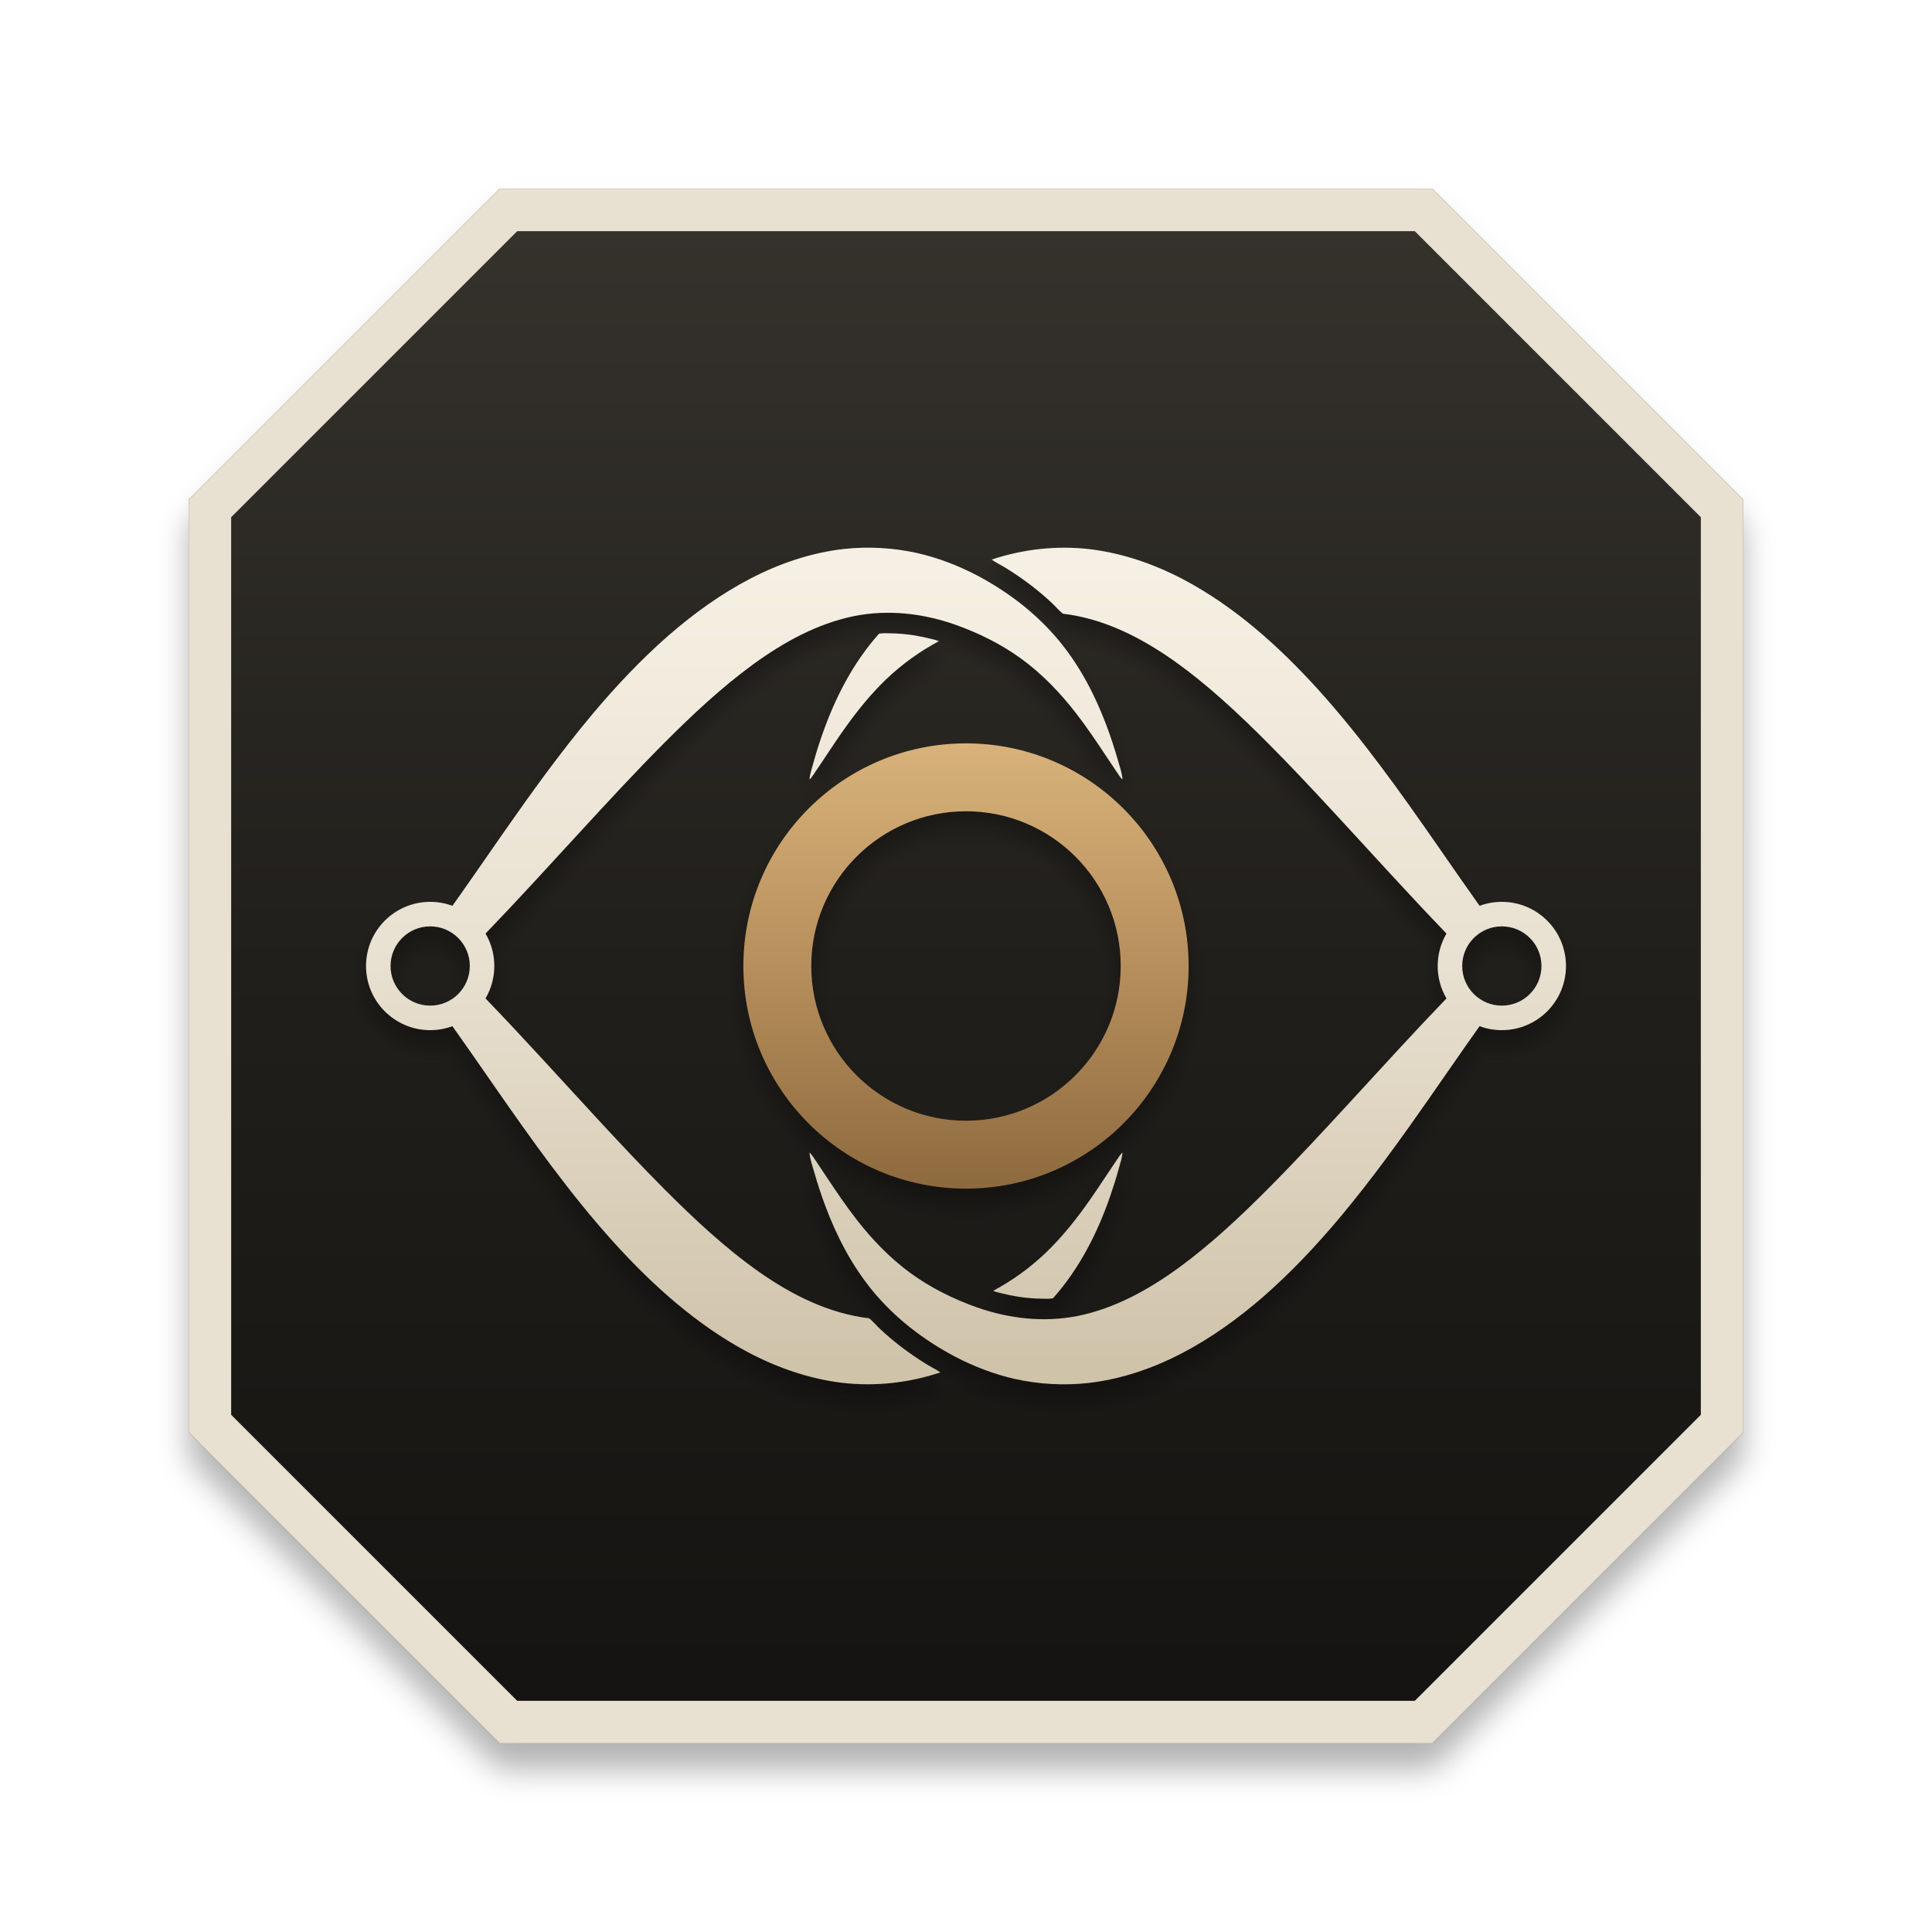
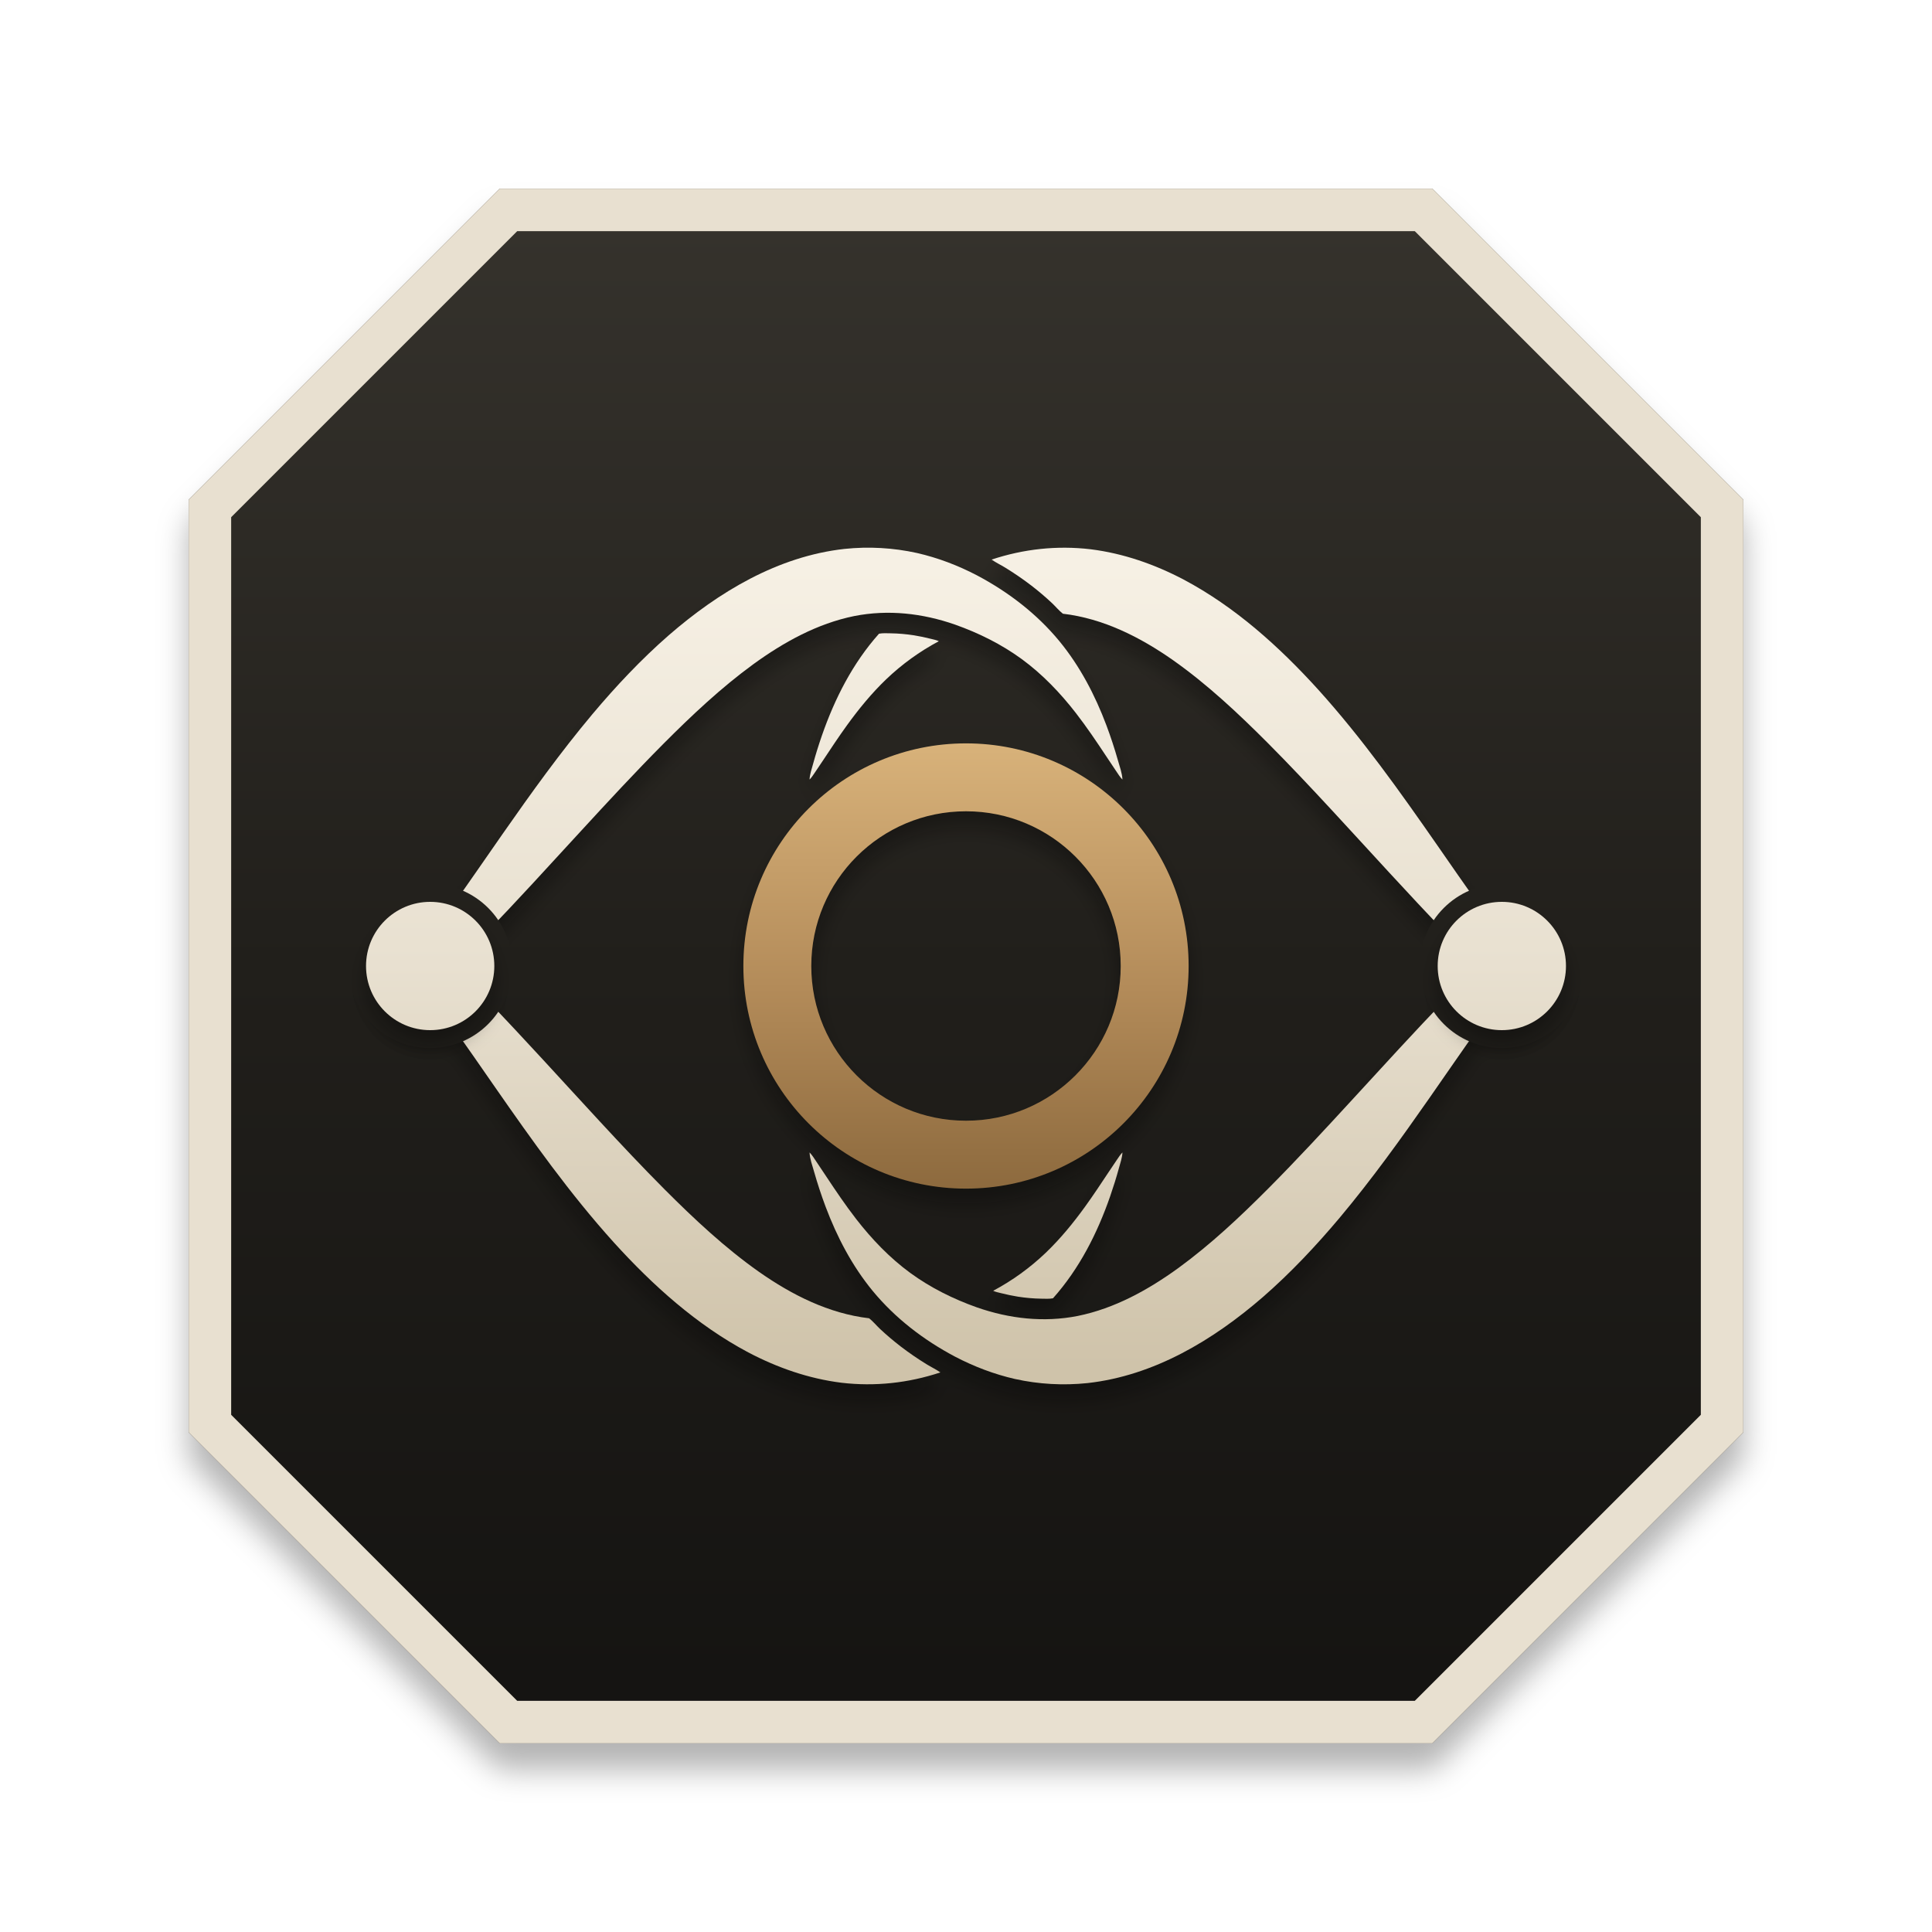
<svg xmlns="http://www.w3.org/2000/svg" width="1024" height="1024" viewBox="0 0 1024 1024">
  <defs>
    <filter id="filter-1" filterUnits="userSpaceOnUse" x="60" y="60" width="904" height="904" data-vc-blend="multiply" color-interpolation-filters="sRGB">
      <feGaussianBlur in="SourceAlpha" stdDeviation="8" />
      <feOffset dx="0" dy="14" result="shadow" />
      <feFlood flood-color="#000000" flood-opacity="0.3" />
      <feComposite in2="shadow" operator="in" result="paint" />
      <feMerge>
        <feMergeNode in="paint" />
        <feMergeNode in="SourceGraphic" />
      </feMerge>
    </filter>
    <linearGradient id="linear-gradient-1" x1="512" y1="100" x2="512" y2="924" gradientUnits="userSpaceOnUse">
      <stop offset="0" stop-color="#36332d" />
      <stop offset="0.5" stop-color="#211f1b" />
      <stop offset="1" stop-color="#141311" />
    </linearGradient>
    <filter id="filter-2" filterUnits="userSpaceOnUse" x="169" y="265.279" width="686" height="493.442" data-vc-blend="multiply" color-interpolation-filters="sRGB">
      <feGaussianBlur in="SourceAlpha" stdDeviation="5" />
      <feOffset dx="0" dy="8" result="shadow" />
      <feFlood flood-color="#050403" flood-opacity="0.35" />
      <feComposite in2="shadow" operator="in" result="paint" />
      <feMerge>
        <feMergeNode in="paint" />
        <feMergeNode in="SourceGraphic" />
      </feMerge>
    </filter>
    <linearGradient id="linear-gradient-2" x1="512" y1="394" x2="512" y2="630" gradientUnits="userSpaceOnUse">
      <stop offset="0" stop-color="#d8b27a" />
      <stop offset="0.55" stop-color="#b38b59" />
      <stop offset="1" stop-color="#8d6a3e" />
    </linearGradient>
    <linearGradient id="linear-gradient-3" x1="512" y1="300" x2="512" y2="724" gradientUnits="userSpaceOnUse">
      <stop offset="0" stop-color="#f6f0e4" />
      <stop offset="0.5" stop-color="#e8e0d0" />
      <stop offset="1" stop-color="#cfc3aa" />
    </linearGradient>
    <linearGradient id="linear-gradient-4" x1="512" y1="478" x2="512" y2="546" gradientUnits="userSpaceOnUse">
      <stop offset="0" stop-color="#d8b27a" />
      <stop offset="1" stop-color="#9a7647" />
    </linearGradient>
  </defs>
  <g id="Caliper_app_icon" data-name="Caliper app icon">
    <g filter="url(#filter-1)">
      <path id="Tile" d="M264.8 100 L759.2 100 L924 264.8 L924 759.2 L759.2 924 L264.8 924 L100 759.2 L100 264.8 Z" fill="url(#linear-gradient-1)" />
    </g>
    <path id="Border" d="M269.465 111.261 L754.535 111.261 L912.739 269.465 L912.739 754.535 L754.535 912.739 L269.465 912.739 L111.261 754.535 L111.261 269.465 Z" fill="none" stroke="#e8e0d0" stroke-width="22.523" />
    <g filter="url(#filter-2)">
      <g id="Caliper">
        <path id="Iris" d="M630 512 C630 577.17 577.17 630 512 630 C446.83 630 394 577.17 394 512 C394 446.83 446.83 394 512 394 C577.17 394 630 446.83 630 512 Z M512 430 C466.713 430 430 466.713 430 512 C430 557.287 466.713 594 512 594 C557.287 594 594 557.287 594 512 C594 466.713 557.287 430 512 430 Z" fill="url(#linear-gradient-2)" fill-rule="evenodd" />
        <path id="Left_caliper" data-name="Left caliper" d="M447.599 290.933 C460.479 289.59 473.418 290.314 486.063 293.111 C497.138 295.644 507.746 299.695 517.81 304.95 C534.417 313.74 549.475 325.272 561.469 339.795 C572.397 353.093 580.397 368.412 586.436 384.474 C588.711 390.551 590.736 396.721 592.514 402.962 C593.433 406.209 594.77 409.791 594.92 413.18 C593.57 411.854 592.543 410.104 591.478 408.549 C589.664 405.892 587.895 403.205 586.119 400.524 C581.046 392.869 575.908 385.254 570.288 377.987 C561.956 367.246 552.534 357.381 541.546 349.328 C530.758 341.46 518.754 335.508 506.19 331.05 C488.957 325.043 470.779 322.972 452.792 326.513 C433.184 330.498 415.436 340.334 399.371 351.977 C382.234 364.478 366.72 379.084 351.767 394.084 C336.611 409.32 322.023 425.108 307.482 440.927 C290.881 458.992 274.36 477.137 257.341 494.811 C260.302 499.854 262 505.729 262 512 C262 518.271 260.302 524.146 257.341 529.189 C277.914 550.553 297.758 572.604 317.899 594.373 C329.208 606.589 340.61 618.724 352.365 630.516 C367.966 646.133 384.193 661.34 402.263 674.092 C419.733 686.336 439.224 696.197 460.645 698.718 C462.75 700.365 464.538 702.578 466.493 704.414 C469.98 707.673 473.623 710.757 477.404 713.67 C481.821 717.055 486.414 720.197 491.153 723.113 C493.54 724.574 496.142 725.812 498.434 727.407 C481.48 733.04 463.71 734.975 445.955 732.879 C428.609 730.712 412.037 724.913 396.601 716.801 C369.308 702.292 346.01 681.3 325.354 658.528 C302.151 632.839 282.081 604.569 262.348 576.189 C254.855 565.408 247.4 554.6 239.794 543.899 C236.119 545.258 232.146 546 228 546 C209.222 546 194 530.778 194 512 C194 493.222 209.222 478 228 478 C232.146 478 236.119 478.742 239.793 480.101 C248.808 467.418 257.612 454.588 266.516 441.827 C281.617 420.197 297.028 398.753 313.985 378.526 C326.516 363.632 339.876 349.419 354.554 336.614 C380.952 313.73 412.278 294.859 447.599 290.933 Z M228 491 C216.402 491 207 500.402 207 512 C207 523.598 216.402 533 228 533 C239.598 533 249 523.598 249 512 C249 500.402 239.598 491 228 491 Z M592.015 614.669 C592.916 613.369 593.788 611.932 594.92 610.82 C594.796 613.615 593.753 616.538 593.02 619.224 C591.649 624.214 590.102 629.156 588.411 634.047 C581.579 653.726 572.049 672.488 558.112 688.118 C556.135 688.513 553.909 688.347 551.899 688.329 C547.771 688.265 543.666 687.903 539.586 687.272 C536.553 686.783 533.552 686.152 530.575 685.395 C529.204 685.037 527.669 684.778 526.397 684.146 C536.578 678.725 545.941 671.944 554.283 663.98 C562.036 656.548 568.844 648.222 575.13 639.53 C579.527 633.436 583.67 627.167 587.822 620.905 C589.207 618.818 590.593 616.731 592.015 614.669 Z" fill="url(#linear-gradient-3)" />
        <path id="Right_caliper" data-name="Right caliper" d="M525.566 296.593 C542.52 290.96 560.29 289.025 578.045 291.121 C595.391 293.288 611.963 299.087 627.399 307.199 C654.692 321.708 677.99 342.7 698.646 365.472 C721.849 391.161 741.919 419.431 761.652 447.811 C769.145 458.592 776.6 469.4 784.206 480.101 C787.881 478.742 791.854 478 796 478 C814.778 478 830 493.222 830 512 C830 530.778 814.778 546 796 546 C791.854 546 787.881 545.258 784.207 543.899 C775.192 556.582 766.388 569.412 757.484 582.173 C742.383 603.803 726.972 625.247 710.015 645.474 C697.484 660.368 684.124 674.581 669.446 687.386 C643.048 710.27 611.722 729.141 576.401 733.067 C563.521 734.41 550.582 733.686 537.937 730.889 C526.862 728.356 516.254 724.305 506.19 719.05 C489.583 710.26 474.525 698.728 462.531 684.205 C451.603 670.907 443.603 655.588 437.564 639.526 C435.289 633.449 433.264 627.279 431.486 621.038 C430.567 617.791 429.23 614.209 429.08 610.82 C430.43 612.146 431.457 613.896 432.522 615.451 C434.336 618.108 436.105 620.795 437.881 623.476 C442.954 631.131 448.092 638.746 453.712 646.013 C462.044 656.754 471.466 666.619 482.454 674.672 C493.242 682.54 505.246 688.492 517.81 692.95 C535.043 698.957 553.221 701.028 571.208 697.487 C590.816 693.502 608.564 683.666 624.629 672.023 C641.766 659.522 657.28 644.916 672.233 629.916 C687.389 614.68 701.977 598.892 716.518 583.073 C733.119 565.008 749.64 546.863 766.659 529.189 C763.698 524.146 762 518.271 762 512 C762 505.729 763.698 499.854 766.659 494.811 C746.086 473.447 726.242 451.395 706.101 429.627 C694.792 417.411 683.39 405.276 671.635 393.484 C656.034 377.867 639.807 362.66 621.737 349.908 C604.267 337.664 584.776 327.803 563.355 325.282 C561.25 323.635 559.462 321.422 557.507 319.586 C554.02 316.327 550.377 313.243 546.596 310.33 C542.179 306.945 537.586 303.803 532.847 300.887 C530.46 299.426 527.858 298.188 525.566 296.593 Z M465.888 335.882 C467.865 335.487 470.091 335.653 472.101 335.671 C476.229 335.735 480.334 336.097 484.414 336.728 C487.447 337.217 490.448 337.848 493.425 338.605 C494.796 338.963 496.331 339.222 497.603 339.854 C487.422 345.275 478.059 352.056 469.717 360.02 C461.964 367.452 455.156 375.778 448.87 384.47 C444.473 390.564 440.33 396.833 436.178 403.095 C434.793 405.182 433.407 407.269 431.985 409.331 C431.084 410.631 430.212 412.068 429.08 413.18 C429.204 410.385 430.247 407.462 430.98 404.776 C432.351 399.786 433.898 394.844 435.589 389.953 C442.421 370.274 451.951 351.512 465.888 335.882 Z M796 491 C784.402 491 775 500.402 775 512 C775 523.598 784.402 533 796 533 C807.598 533 817 523.598 817 512 C817 500.402 807.598 491 796 491 Z" fill="url(#linear-gradient-3)" />
      </g>
    </g>
+     <g id="Hinge_gaps">
+       <circle id="Left_hinge_gap" cx="228" cy="512" r="43.5" fill="url(#linear-gradient-1)" />
+       <circle id="Right_hinge_gap" cx="796" cy="512" r="43.5" fill="url(#linear-gradient-1)" />
+     </g>
+     <g id="Hinges" filter="url(#filter-2)">
+       <circle id="Left_hinge" cx="228" cy="512" r="34" fill="url(#linear-gradient-3)" />
+       <circle id="Right_hinge" cx="796" cy="512" r="34" fill="url(#linear-gradient-3)" />
+     </g>
  </g>
</svg>
